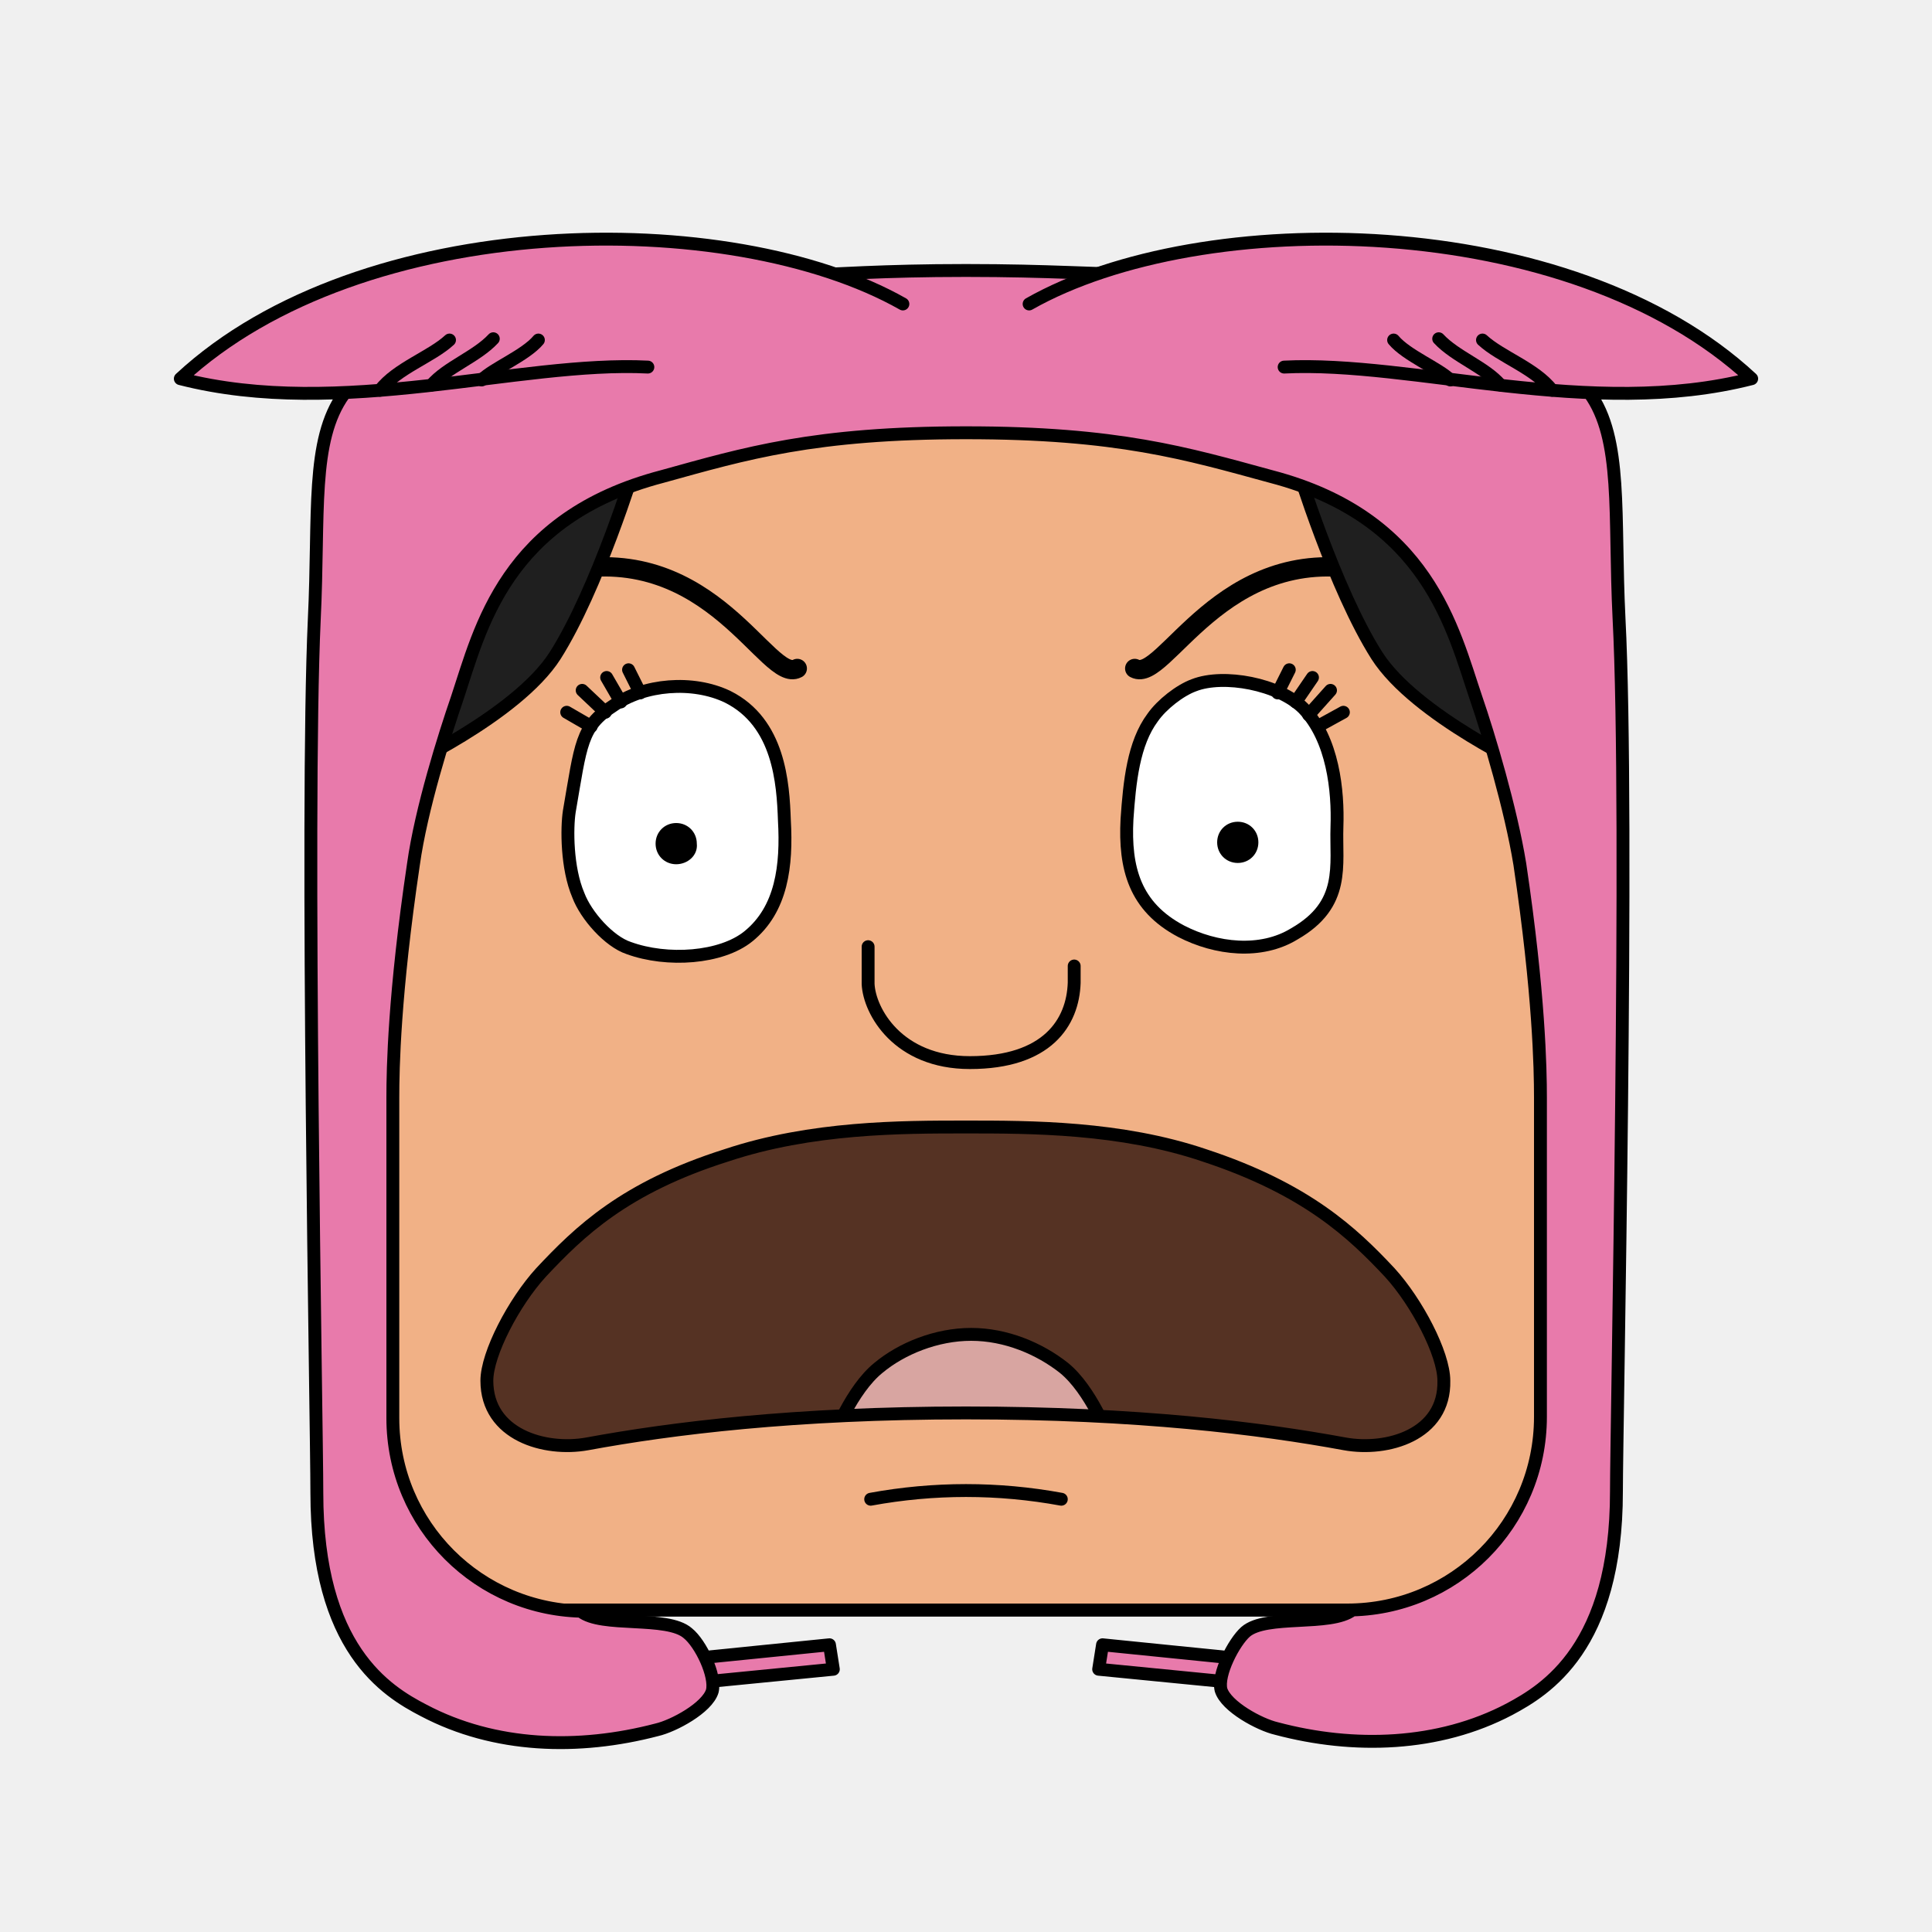
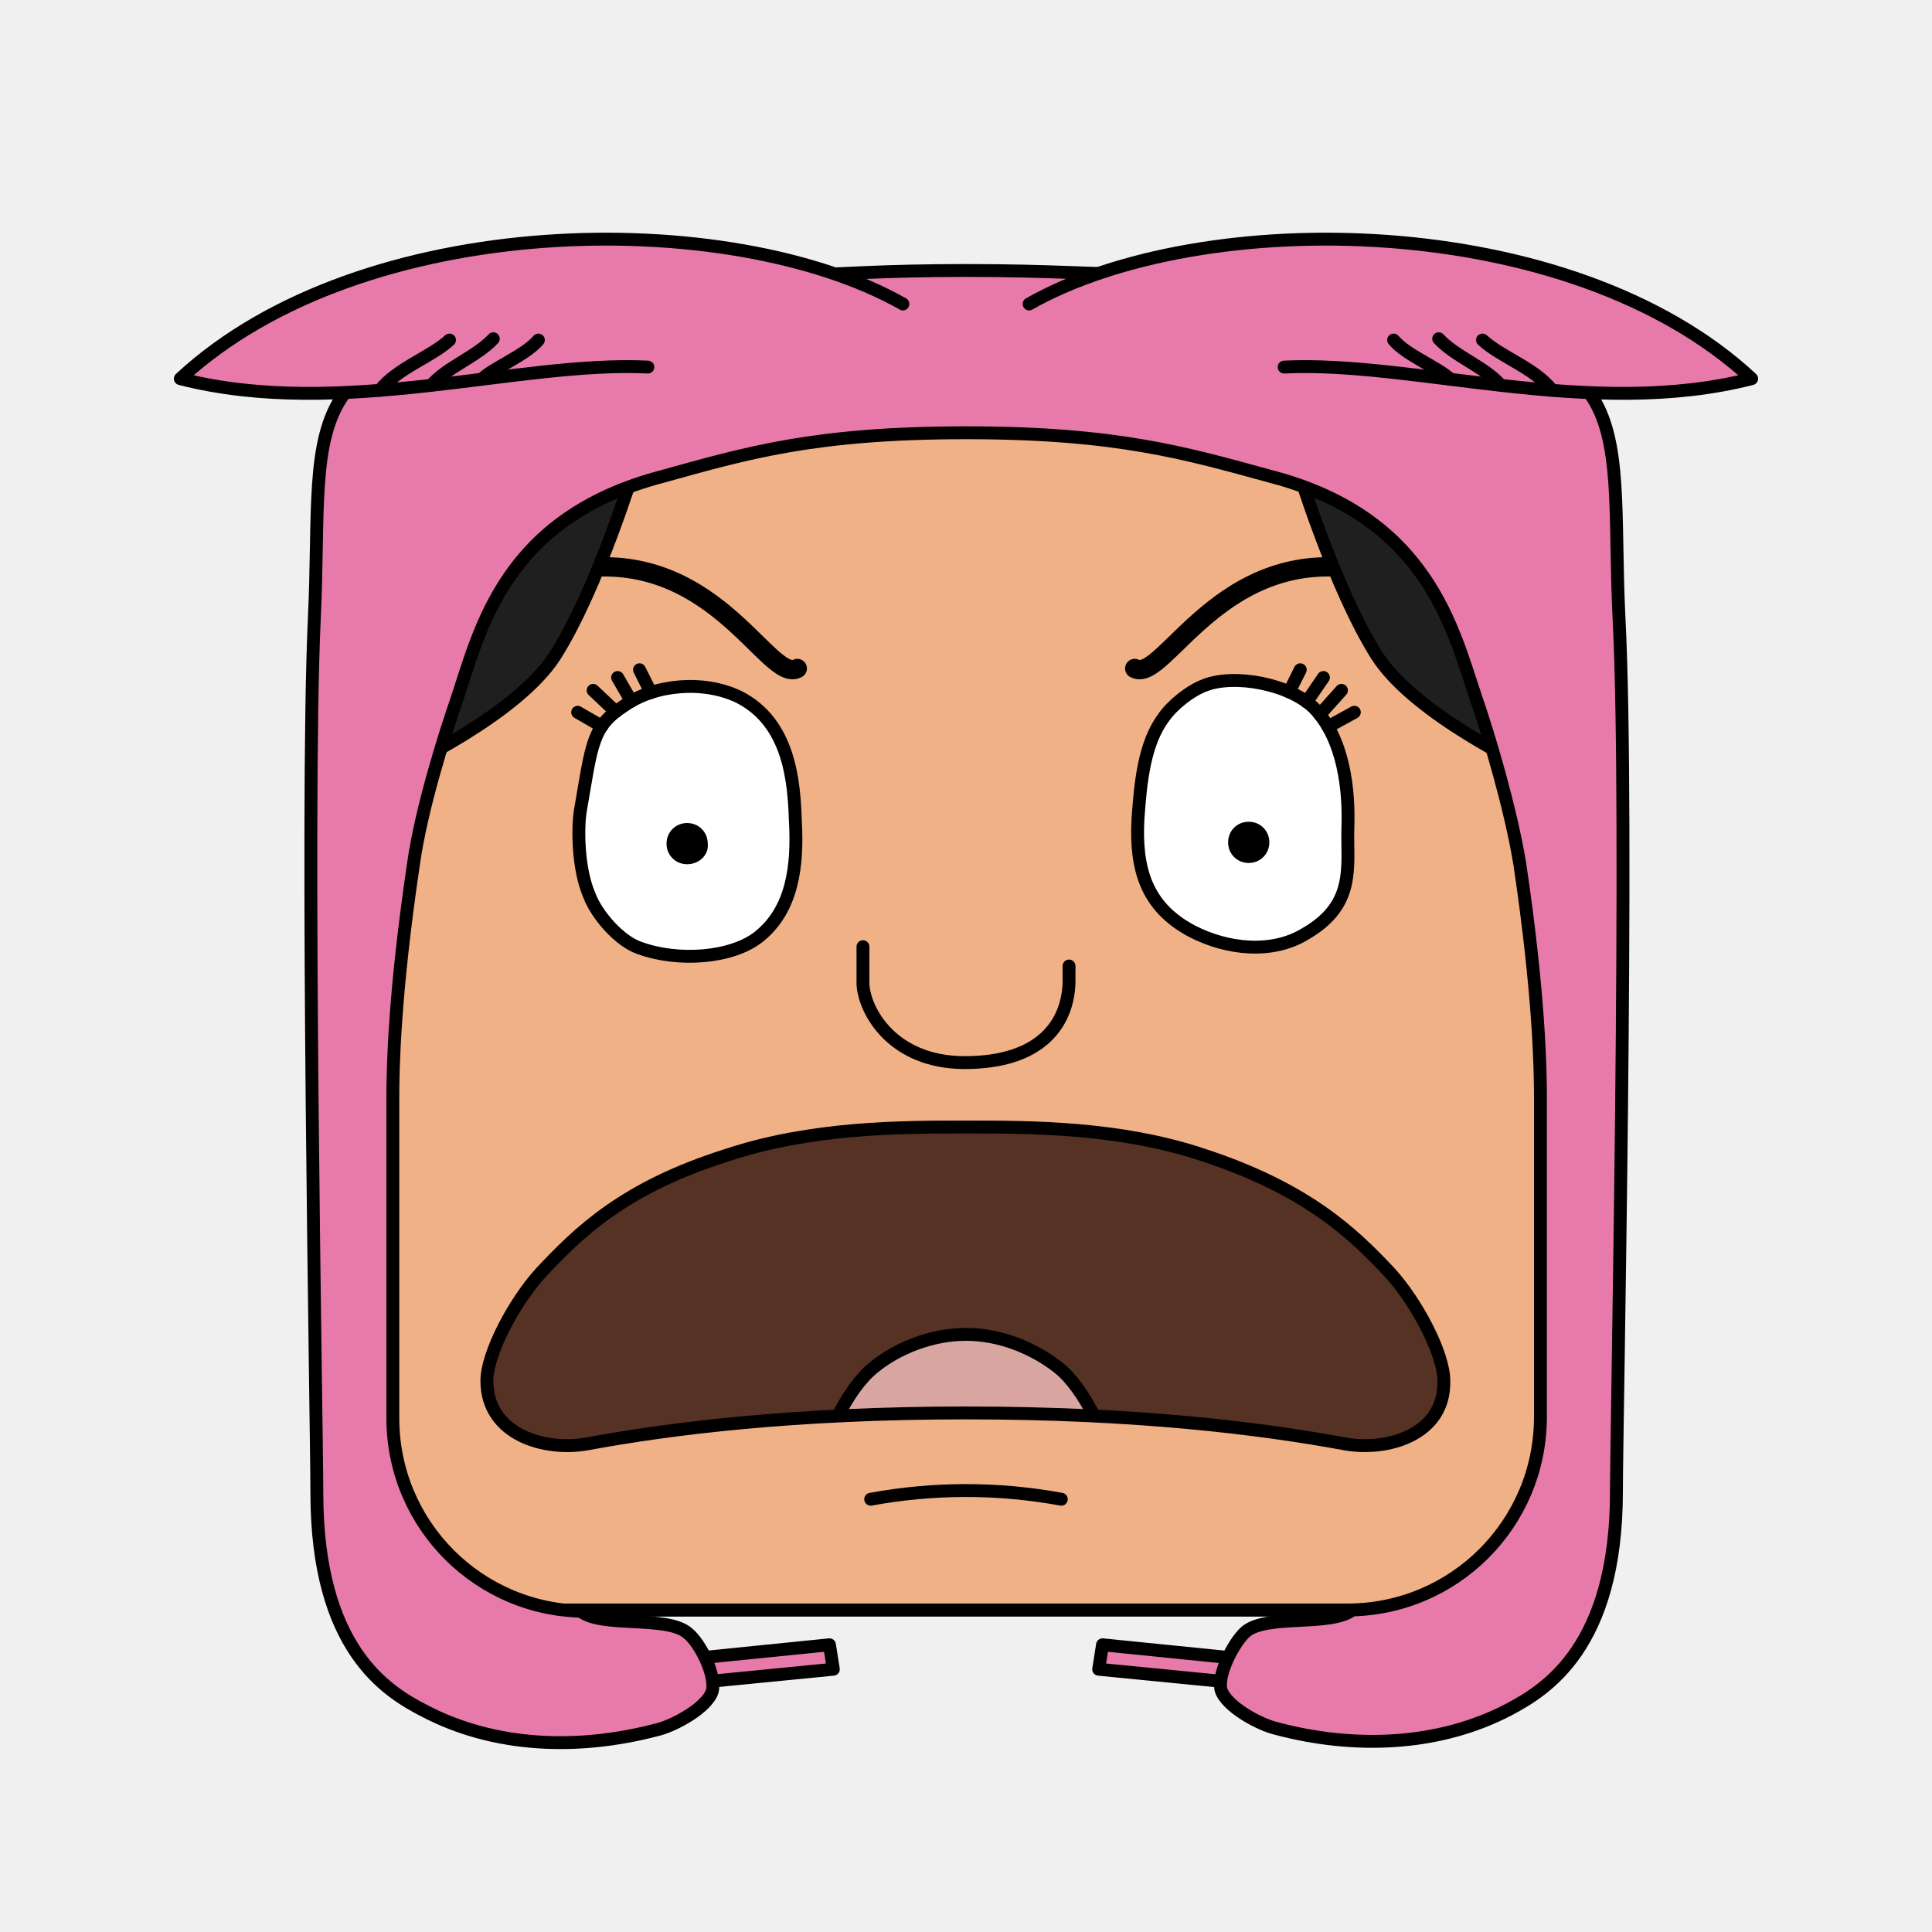
<svg xmlns="http://www.w3.org/2000/svg" version="1.1" id="Layer_1" x="0px" y="0px" viewBox="0 0 150 150" style="enable-background:new 0 0 150 150;" xml:space="preserve">
  <style type="text/css">
	.st0{fill:#553223;stroke:#000000;stroke-linecap:round;stroke-linejoin:round;stroke-miterlimit:10;}
	.st1{fill:#D8A5A1;stroke:#000000;stroke-linecap:round;stroke-linejoin:round;stroke-miterlimit:10;}
	.st2{fill:#F1B186;stroke:#000000;stroke-linecap:round;stroke-linejoin:round;stroke-miterlimit:10;}
	.st3{fill:none;stroke:#000000;stroke-width:1.5;stroke-linecap:round;stroke-linejoin:round;stroke-miterlimit:10;}
	.st4{fill:#1F1F1F;stroke:#000000;stroke-linecap:round;stroke-linejoin:round;stroke-miterlimit:10;}
	.st5{fill:#FFFFFF;stroke:#000000;stroke-linecap:round;stroke-linejoin:round;stroke-miterlimit:10;}
	.st6{fill:none;stroke:#000000;stroke-linecap:round;stroke-linejoin:round;stroke-miterlimit:10;}
	.st7{fill:#E87AAB;stroke:#000000;stroke-linecap:round;stroke-linejoin:round;stroke-miterlimit:10;}
</style>
  <path class="st0" d="M40,25h70c8.3,0,15,6.7,15,15v70c0,8.3-6.7,15-15,15H40c-8.3,0-15-6.7-15-15V40C25,31.7,31.7,25,40,25z" />
-   <path class="st1" d="M86.1,111.6c0,0-1.4-3.7-3.5-5.4c-1.9-1.5-4.5-2.6-7.2-2.6s-5.4,1.1-7.2,2.6c-2.1,1.7-3.5,5.4-3.5,5.4" />
+   <path class="st1" d="M85.7,111.6c0,0-1.4-3.7-3.5-5.4c-1.9-1.5-4.5-2.6-7.2-2.6s-5.4,1.1-7.2,2.6c-2.1,1.7-3.5,5.4-3.5,5.4" />
  <path class="st2" d="M110,25H40c-8.3,0-15,6.7-15,15v70c0,8.3,6.7,15,15,15h70c8.3,0,15-6.7,15-15V40C125,31.7,118.3,25,110,25z   M104.4,112.1c-6.5-1.2-16.1-2.4-29.4-2.4s-22.9,1.2-29.4,2.4c-3.3,0.6-7.8-0.7-7.8-4.9c0-2.1,2.1-6.1,4.2-8.4  c3-3.2,6.5-6.6,14.4-9.1C63,87.5,70,87.5,75,87.5s12,0,18.5,2.2c7.9,2.6,11.5,6,14.4,9.1c2.1,2.3,4.2,6.3,4.2,8.4  C112.2,111.4,107.7,112.7,104.4,112.1z" />
  <g>
    <path class="st3" d="M44,44.3c11.3-2.2,15.6,8.8,17.9,7.6" />
    <g>
      <path class="st3" d="M88.1,51.9c2.3,1.2,6.7-9.8,17.9-7.6" />
    </g>
  </g>
  <path class="st4" d="M100.7,36.2c0,0,2.9,9.5,6.2,14.7c3,4.7,12.2,8.9,12.2,8.9l-6-18.6L100.7,36.2z" />
-   <path class="st2" d="M67.4,73.5c0,0,0,1.6,0,2.9c0.1,2.1,2.3,6.1,7.9,6.1c6,0,8-3.1,8.1-6.2c0-0.8,0-1.3,0-1.3" />
+   <path class="st2" d="M67,73.5c0,0,0,1.6,0,2.9c0.1,2.1,2.3,6.1,7.9,6.1c6,0,8-3.1,8.1-6.2c0-0.8,0-1.3,0-1.3" />
  <path class="st4" d="M49.3,36.2c0,0-2.9,9.5-6.2,14.7c-3,4.7-12.2,8.9-12.2,8.9l6-18.6L49.3,36.2z" />
  <g>
    <g>
-       <path class="st5" d="M44.2,63c0.9-5.2,0.9-6.6,3.4-8.2c2.4-1.7,6.2-2,8.9-0.7c4,2,4.3,6.7,4.4,9.6c0.2,3.5-0.2,6.9-2.8,9    c-2.1,1.7-6.3,2-9.3,0.9c-1.5-0.5-3.3-2.5-3.9-4.1C44,67.4,44,64.3,44.2,63z" />
-       <path d="M52.5,67.1c-0.9,0-1.6-0.7-1.6-1.6s0.7-1.6,1.6-1.6s1.6,0.7,1.6,1.6C54.2,66.4,53.4,67.1,52.5,67.1z" />
+       <path class="st5" d="M45.05,63c0.9-5.2,0.9-6.6,3.4-8.2c2.4-1.7,6.2-2,8.9-0.7c4,2,4.3,6.7,4.4,9.6c0.2,3.5-0.2,6.9-2.8,9    c-2.1,1.7-6.3,2-9.3,0.9c-1.5-0.5-3.3-2.5-3.9-4.1C44.85,67.4,44.85,64.3,45.05,63z" />
+       <path d="M53.35,67.1c-0.9,0-1.6-0.7-1.6-1.6s0.7-1.6,1.6-1.6s1.6,0.7,1.6,1.6C55.05,66.4,54.25,67.1,53.35,67.1z" />
      <g>
-         <line class="st6" x1="49.7" y1="53.8" x2="48.8" y2="52" />
-         <line class="st6" x1="48.2" y1="54.5" x2="47.1" y2="52.6" />
-         <line class="st6" x1="47" y1="55.3" x2="45.2" y2="53.6" />
-         <line class="st6" x1="45.9" y1="56.4" x2="44" y2="55.3" />
+         <line class="st6" x1="50.535" y1="53.77" x2="49.65" y2="52" />
+         <line class="st6" x1="49.015" y1="54.44" x2="47.95" y2="52.6" />
+         <line class="st6" x1="47.802" y1="55.254" x2="46.05" y2="53.6" />
+         <line class="st6" x1="46.722" y1="56.384" x2="44.85" y2="55.3" />
      </g>
    </g>
    <g>
-       <path class="st5" d="M103.8,64.2c0.1-2.8-0.3-6.8-2.6-9.2c-1.9-1.9-6.2-2.7-8.5-1.8c-1.1,0.4-2.5,1.5-3.2,2.5c-1.5,2-1.8,5-2,7.9    c-0.2,3.8,0.6,6.8,4.2,8.7c2.7,1.4,6.2,1.8,8.8,0.2C104.5,70.2,103.7,67.2,103.8,64.2z" />
-       <path d="M96.1,67c-0.9,0-1.6-0.7-1.6-1.6s0.7-1.6,1.6-1.6s1.6,0.7,1.6,1.6S97,67,96.1,67z" />
+       <path class="st5" d="M104.65,64.2c0.1-2.8-0.3-6.8-2.6-9.2c-1.9-1.9-6.2-2.7-8.5-1.8c-1.1,0.4-2.5,1.5-3.2,2.5c-1.5,2-1.8,5-2,7.9    c-0.2,3.8,0.6,6.8,4.2,8.7c2.7,1.4,6.2,1.8,8.8,0.2C105.35,70.2,104.55,67.2,104.65,64.2z" />
+       <path d="M96.95,67c-0.9,0-1.6-0.7-1.6-1.6s0.7-1.6,1.6-1.6s1.6,0.7,1.6,1.6S97.85,67,96.95,67z" />
      <g>
-         <line class="st6" x1="99.2" y1="53.8" x2="100.1" y2="52" />
-         <line class="st6" x1="100.6" y1="54.5" x2="101.9" y2="52.6" />
-         <line class="st6" x1="102.3" y1="56.4" x2="104.3" y2="55.3" />
-         <line class="st6" x1="101.6" y1="55.5" x2="103.3" y2="53.6" />
+         <line class="st6" x1="100.09" y1="53.721" x2="100.95" y2="52" />
+         <line class="st6" x1="101.454" y1="54.494" x2="102.75" y2="52.6" />
+         <line class="st6" x1="103.108" y1="56.423" x2="105.15" y2="55.3" />
+         <line class="st6" x1="102.468" y1="55.479" x2="104.15" y2="53.6" />
      </g>
    </g>
  </g>
  <path class="st2" d="M82.4,116.4c-4.9-0.9-9.9-0.9-14.8,0" />
  <g>
    <polyline class="st7" points="96.5,128.8 85.6,127.7 85.3,129.6 96.5,130.7  " />
    <polyline class="st7" points="53.5,128.8 64.4,127.7 64.7,129.6 53.5,130.7  " />
-     <path class="st7" d="M75,33.6c11.8,0,17.1,1.6,23.7,3.4c12.2,3.2,14.1,11.9,15.9,17.2c1,2.9,2.7,8.6,3.4,12.9   c1.5,10.1,1.6,15.9,1.6,18.1V110c0,8.3-6.7,15-15,15h0.4c-1.7,1.3-6.7,0.3-8.3,1.7c-0.9,0.8-2.2,3.3-1.9,4.5c0.4,1.3,3,2.7,4.3,3   c6,1.6,12.6,1.4,18.1-1.5c2.8-1.5,8.3-4.8,8.3-16.9c0-4.9,1-52.4,0.2-67.8c-0.4-8.1,0.3-13.9-2.3-17.5c-2.1-3-7.5-5.4-13.1-6.4   c-6.9-1.2-14.7-2.5-21.7-2.8C85,21.3,81.6,21,75,21c-6.6,0-10,0.3-13.5,0.4c-7,0.3-14.8,1.7-21.7,2.8c-5.6,0.9-11,3.4-13.1,6.4   c-2.6,3.6-1.9,9.3-2.3,17.5c-0.7,15.3,0.2,62.8,0.2,67.8c0,12.1,5.4,15.4,8.3,16.9c5.5,2.9,12,3.1,18.1,1.5c1.3-0.3,3.9-1.7,4.3-3   c0.3-1.2-0.9-3.7-1.9-4.5c-1.6-1.4-6.7-0.4-8.3-1.7h0.4c-8.3,0-15-6.7-15-15V85.2c0-2.2,0.1-8,1.6-18.1c0.6-4.3,2.4-10,3.4-12.9   c1.8-5.4,3.7-14,15.9-17.2C57.9,35.2,63.2,33.6,75,33.6z" />
+     <path class="st7" d="M75,33.6c11.8,0,17.1,1.6,23.7,3.4c12.2,3.2,14.1,11.9,15.9,17.2c1,2.9,2.7,8.6,3.4,12.9   c1.5,10.1,1.6,15.9,1.6,18.1V110c0,8.3-6.7,15-15,15h0.4c-1.7,1.3-6.7,0.3-8.3,1.7c-0.9,0.8-2.2,3.3-1.9,4.5c0.4,1.3,3,2.7,4.3,3   c6,1.6,12.6,1.4,18.1-1.5c2.8-1.5,8.3-4.8,8.3-16.9c0-4.9,1-52.4,0.2-67.8c-0.4-8.1,0.3-13.9-2.3-17.5c-2.1-3-7.5-5.4-13.1-6.4   c-6.9-1.2-14.7-2.5-21.7-2.8c-3.6,0-7-0.3-13.6-0.3s-10,0.3-13.5,0.4c-7,0.3-14.8,1.7-21.7,2.8c-5.6,0.9-11,3.4-13.1,6.4   c-2.6,3.6-1.9,9.3-2.3,17.5c-0.7,15.3,0.2,62.8,0.2,67.8c0,12.1,5.4,15.4,8.3,16.9c5.5,2.9,12,3.1,18.1,1.5c1.3-0.3,3.9-1.7,4.3-3   c0.3-1.2-0.9-3.7-1.9-4.5c-1.6-1.4-6.7-0.4-8.3-1.7h0.4c-8.3,0-15-6.7-15-15V85.2c0-2.2,0.1-8,1.6-18.1c0.6-4.3,2.4-10,3.4-12.9   c1.8-5.4,3.7-14,15.9-17.2C57.9,35.2,63.2,33.6,75,33.6z" />
    <g>
      <path class="st7" d="M70.1,23.6c-13.4-7.6-42-7.3-56.1,5.8c12.5,3.2,26.3-1.4,36.3-0.9" />
      <g>
        <path class="st7" d="M29.5,30.3c1.3-1.7,4-2.6,5.4-3.9" />
        <path class="st7" d="M33.5,29.9c1.2-1.4,3.5-2.2,4.8-3.6" />
-         <path class="st7" d="M37.4,29.5c0.9-0.9,3.4-1.9,4.4-3.1" />
+         <path class="st7" d="M37.4,29.448c0.9-0.9,3.4-1.848,4.4-3.048" />
      </g>
    </g>
    <g>
      <path class="st7" d="M79.9,23.6c13.4-7.6,42-7.3,56.1,5.8c-12.5,3.2-26.3-1.4-36.3-0.9" />
      <g>
        <path class="st7" d="M120.5,30.3c-1.3-1.7-4-2.6-5.4-3.9" />
        <path class="st7" d="M116.5,29.9c-1.2-1.4-3.5-2.2-4.8-3.6" />
-         <path class="st7" d="M112.6,29.5c-0.9-0.9-3.4-1.9-4.4-3.1" />
+         <path class="st7" d="M112.6,29.448c-0.9-0.9-3.4-1.848-4.4-3.048" />
      </g>
    </g>
  </g>
  <path class="st7" d="M96.7,128.3" />
</svg>
